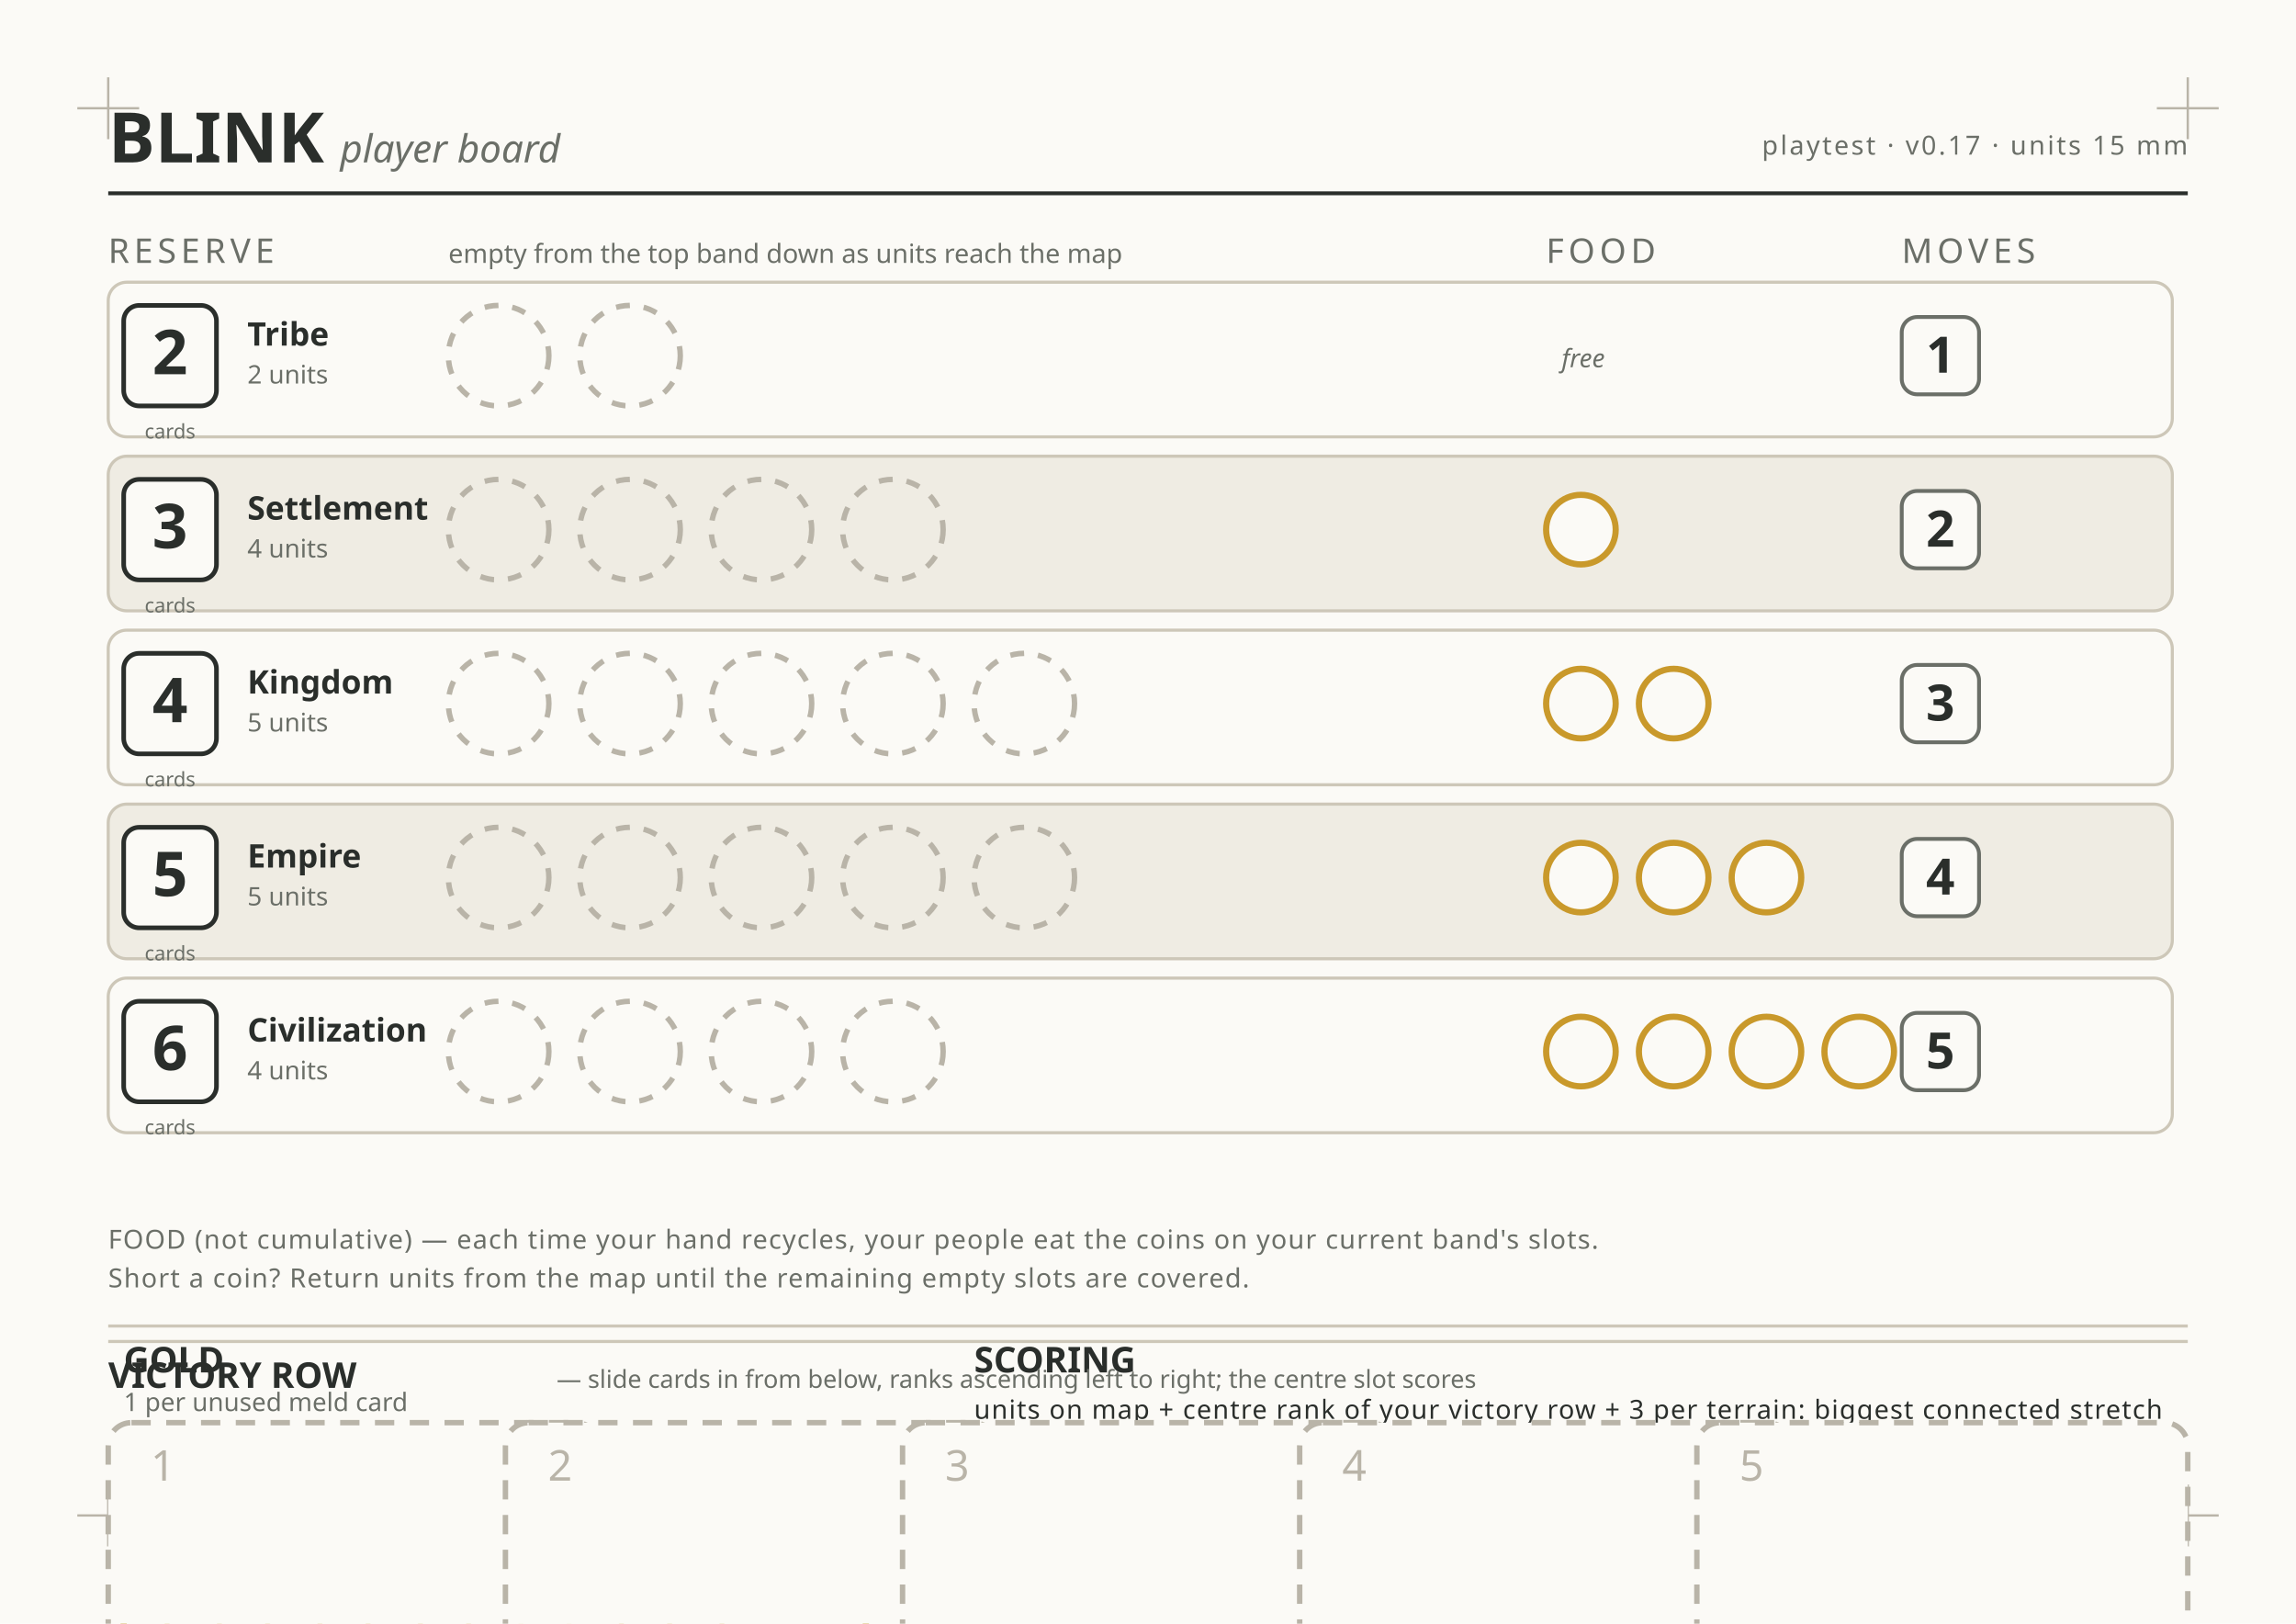
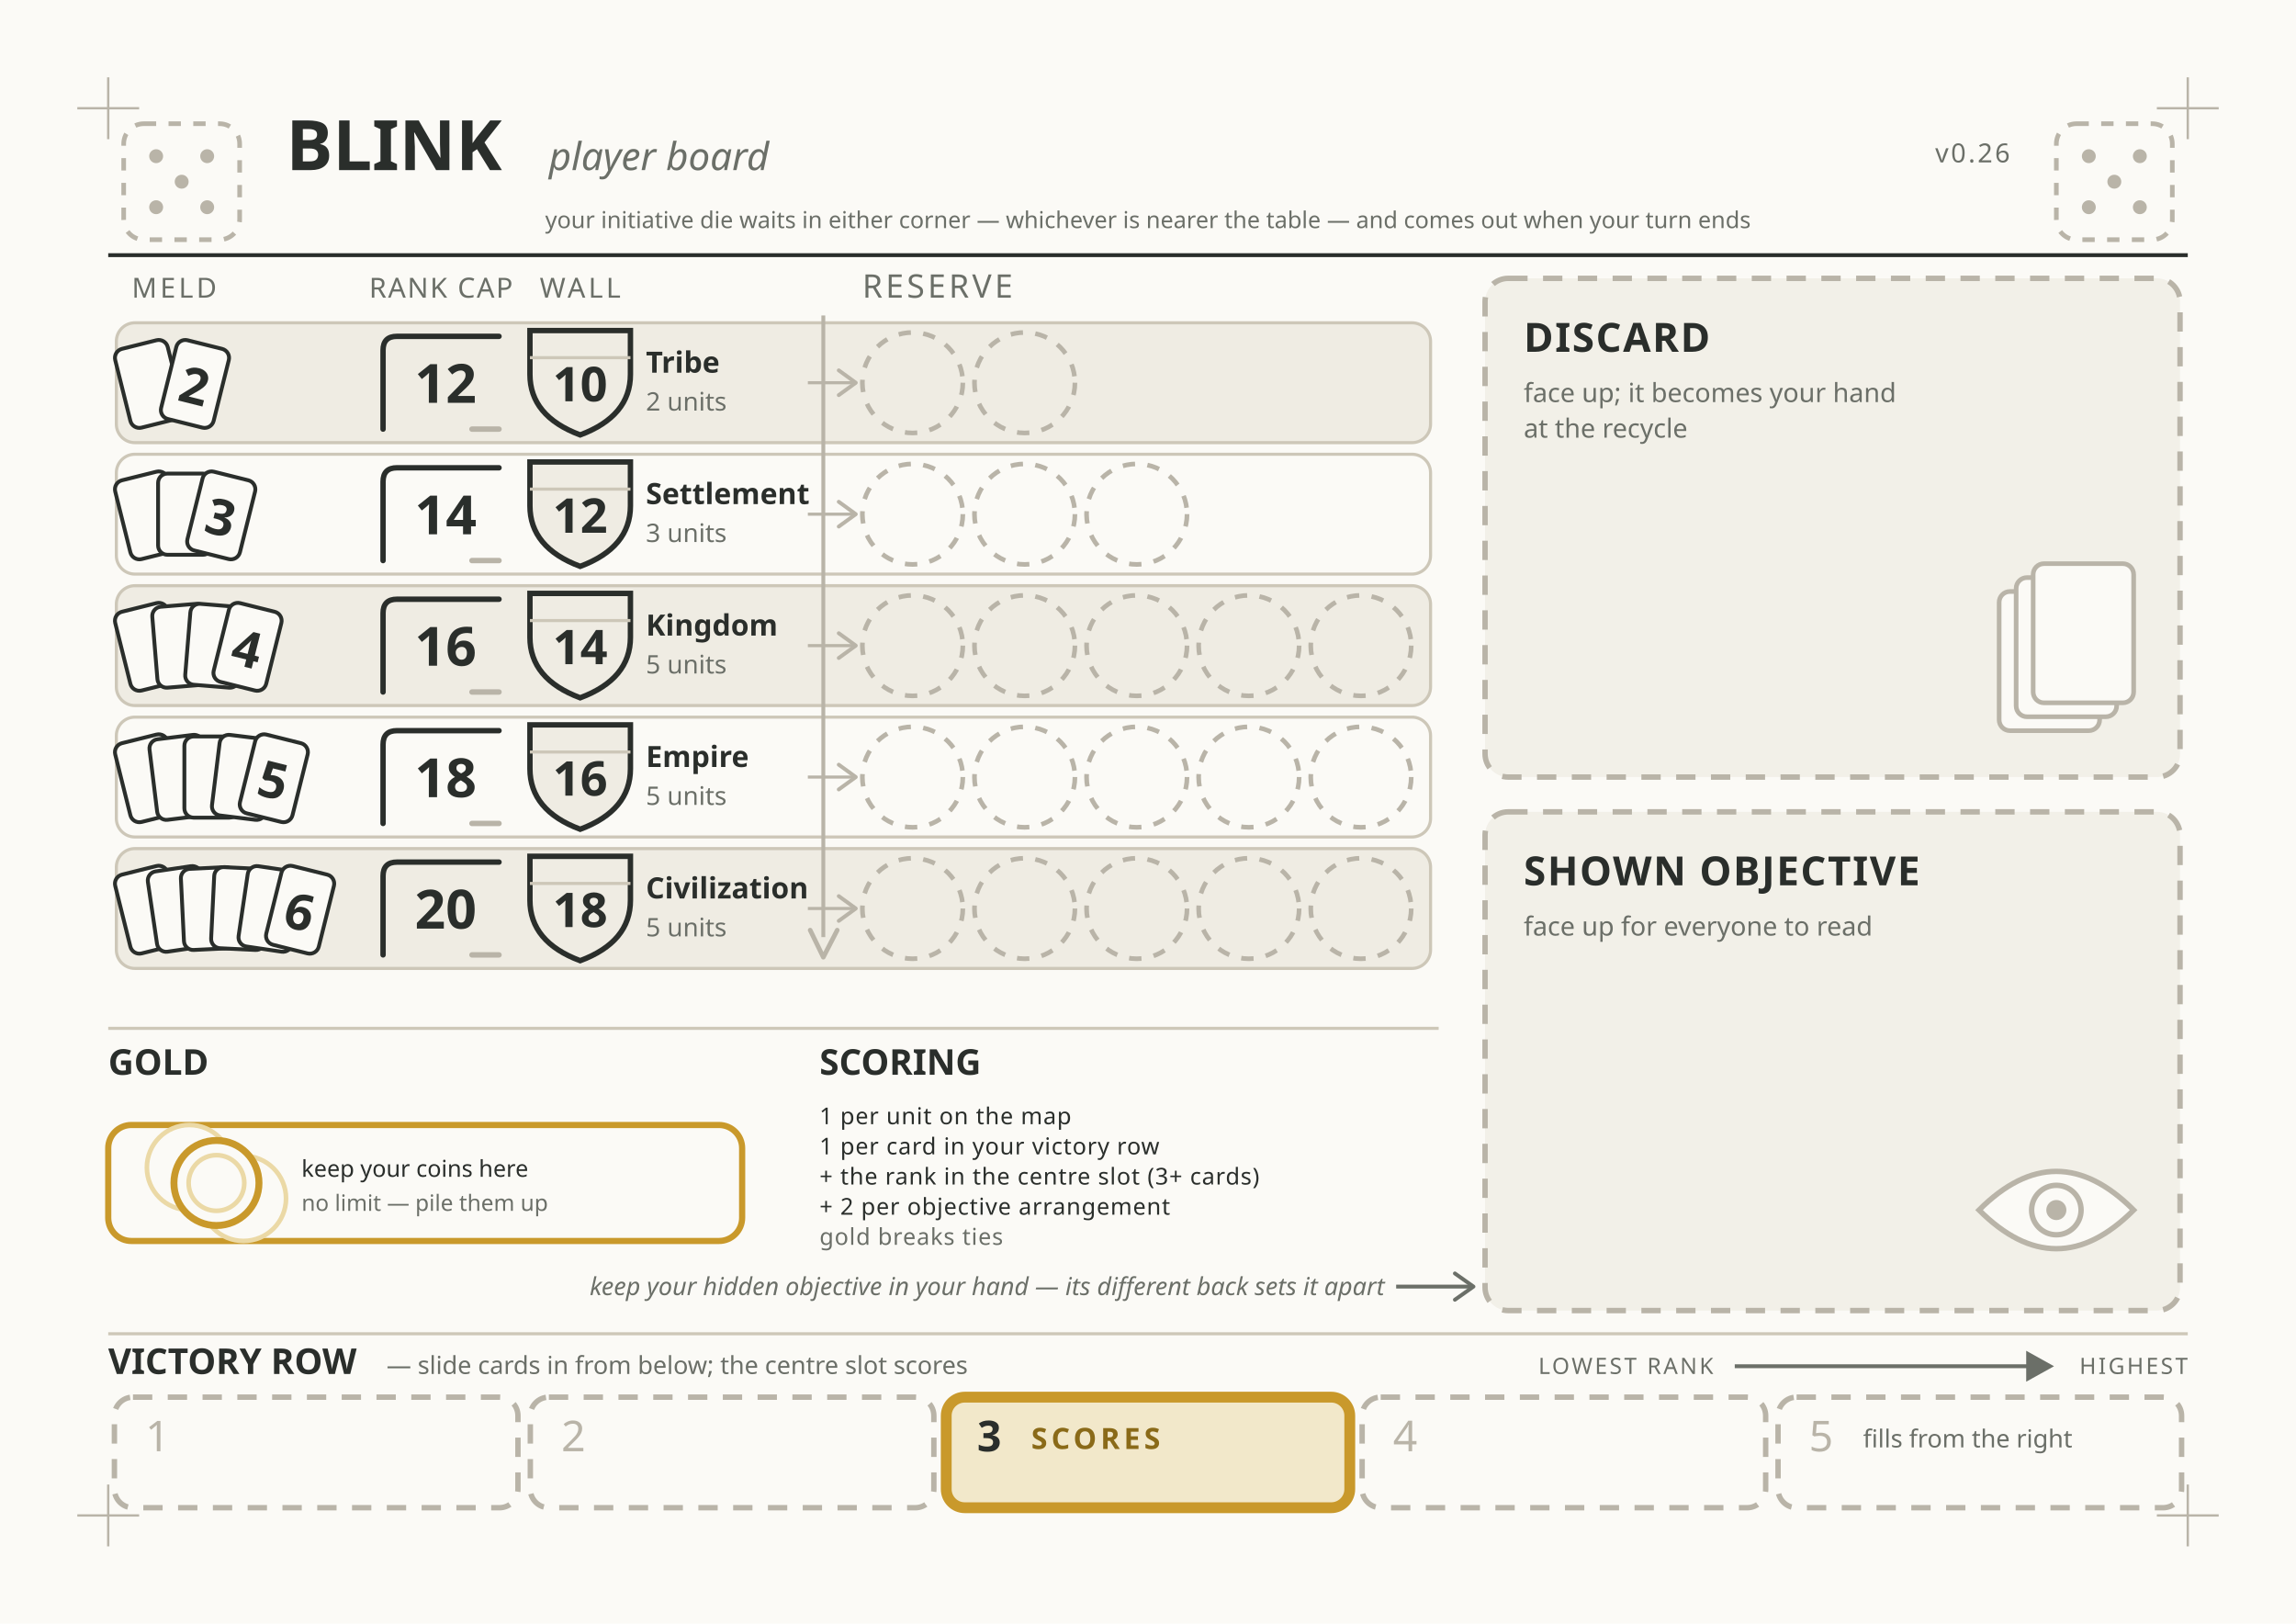
<svg xmlns="http://www.w3.org/2000/svg" width="297.0mm" height="210.0mm" viewBox="0 0 297.0 210.0">
-   <rect width="297.0" height="210.0" fill="#FBFAF6" />
+   <rect x="0" y="0" width="297.0" height="210.0" fill="#FBFAF6" />
  <path d="M10.0 14.0 h8 M14.0 10.0 v8" stroke="#B9B4A8" stroke-width="0.3" />
  <path d="M279.0 14.0 h8 M283.0 10.0 v8" stroke="#B9B4A8" stroke-width="0.3" />
  <path d="M10.0 196.0 h8 M14.0 192.0 v8" stroke="#B9B4A8" stroke-width="0.3" />
  <path d="M279.0 196.0 h8 M283.0 192.0 v8" stroke="#B9B4A8" stroke-width="0.3" />
-   <text x="14.00" y="21.00" font-family="IBM Plex Sans" font-size="9" fill="#2A2E2B" text-anchor="start" font-weight="600" letter-spacing="0" style="">BLINK</text>
-   <text x="44.00" y="21.00" font-family="IBM Plex Sans" font-size="5" fill="#6B6F68" text-anchor="start" font-weight="400" letter-spacing="0" style="font-style:italic">player board</text>
-   <text x="283.00" y="20.00" font-family="IBM Plex Mono" font-size="3.4" fill="#6B6F68" text-anchor="end" font-weight="400" letter-spacing="0.3" style="">playtest · v0.17 · units 15 mm</text>
-   <line x1="14.0" y1="25.0" x2="283.0" y2="25.0" stroke="#2A2E2B" stroke-width="0.5" />
-   <text x="14.00" y="34.00" font-family="IBM Plex Mono" font-size="4.4" fill="#6B6F68" text-anchor="start" font-weight="400" letter-spacing="0.6" style="">RESERVE</text>
-   <text x="58.00" y="34.00" font-family="IBM Plex Mono" font-size="3.4" fill="#6B6F68" text-anchor="start" font-weight="400" letter-spacing="0" style="">empty from the top band down as units reach the map</text>
-   <text x="200.00" y="34.00" font-family="IBM Plex Mono" font-size="4.4" fill="#6B6F68" text-anchor="start" font-weight="400" letter-spacing="0.6" style="">FOOD</text>
-   <text x="246.00" y="34.00" font-family="IBM Plex Mono" font-size="4.4" fill="#6B6F68" text-anchor="start" font-weight="400" letter-spacing="0.6" style="">MOVES</text>
-   <rect x="14.0" y="36.5" width="267.0" height="20.0" rx="2.4" fill="#FBFAF6" stroke="#CDC7B8" stroke-width="0.4" />
-   <rect x="16.0" y="39.5" width="12" height="13.0" rx="2" fill="#FBFAF6" stroke="#2A2E2B" stroke-width="0.6" />
-   <text x="22.00" y="48.40" font-family="IBM Plex Sans" font-size="8" fill="#2A2E2B" text-anchor="middle" font-weight="600" letter-spacing="0" style="">2</text>
-   <text x="22.00" y="56.70" font-family="IBM Plex Mono" font-size="2.6" fill="#6B6F68" text-anchor="middle" font-weight="400" letter-spacing="0" style="">cards</text>
-   <text x="32.00" y="44.70" font-family="IBM Plex Sans" font-size="4.2" fill="#2A2E2B" text-anchor="start" font-weight="600" letter-spacing="0" style="">Tribe</text>
-   <text x="32.00" y="49.60" font-family="IBM Plex Mono" font-size="3.3" fill="#6B6F68" text-anchor="start" font-weight="400" letter-spacing="0" style="">2 units</text>
-   <circle cx="64.50" cy="46.00" r="6.50" fill="none" stroke="#B9B4A8" stroke-width="0.7" stroke-dasharray="1.8 1.8" />
-   <circle cx="81.50" cy="46.00" r="6.50" fill="none" stroke="#B9B4A8" stroke-width="0.7" stroke-dasharray="1.8 1.8" />
-   <text x="202.00" y="47.50" font-family="IBM Plex Mono" font-size="3.3" fill="#6B6F68" text-anchor="start" font-weight="400" letter-spacing="0" style="font-style:italic">free</text>
-   <rect x="246.0" y="41.0" width="10" height="10.0" rx="2" fill="#FBFAF6" stroke="#6B6F68" stroke-width="0.5" />
-   <text x="251.00" y="48.20" font-family="IBM Plex Sans" font-size="6.5" fill="#2A2E2B" text-anchor="middle" font-weight="600" letter-spacing="0" style="">1</text>
-   <rect x="14.0" y="59.0" width="267.0" height="20.0" rx="2.4" fill="#EFECE3" stroke="#CDC7B8" stroke-width="0.4" />
-   <rect x="16.0" y="62.0" width="12" height="13.0" rx="2" fill="#FBFAF6" stroke="#2A2E2B" stroke-width="0.6" />
-   <text x="22.00" y="70.90" font-family="IBM Plex Sans" font-size="8" fill="#2A2E2B" text-anchor="middle" font-weight="600" letter-spacing="0" style="">3</text>
-   <text x="22.00" y="79.20" font-family="IBM Plex Mono" font-size="2.6" fill="#6B6F68" text-anchor="middle" font-weight="400" letter-spacing="0" style="">cards</text>
-   <text x="32.00" y="67.20" font-family="IBM Plex Sans" font-size="4.2" fill="#2A2E2B" text-anchor="start" font-weight="600" letter-spacing="0" style="">Settlement</text>
-   <text x="32.00" y="72.10" font-family="IBM Plex Mono" font-size="3.3" fill="#6B6F68" text-anchor="start" font-weight="400" letter-spacing="0" style="">4 units</text>
-   <circle cx="64.50" cy="68.50" r="6.50" fill="none" stroke="#B9B4A8" stroke-width="0.7" stroke-dasharray="1.8 1.8" />
-   <circle cx="81.50" cy="68.50" r="6.50" fill="none" stroke="#B9B4A8" stroke-width="0.7" stroke-dasharray="1.8 1.8" />
-   <circle cx="98.50" cy="68.50" r="6.50" fill="none" stroke="#B9B4A8" stroke-width="0.7" stroke-dasharray="1.8 1.8" />
-   <circle cx="115.50" cy="68.50" r="6.50" fill="none" stroke="#B9B4A8" stroke-width="0.7" stroke-dasharray="1.8 1.8" />
-   <circle cx="204.50" cy="68.50" r="4.50" fill="#FBFAF6" stroke="#C9992B" stroke-width="0.8" />
-   <rect x="246.0" y="63.5" width="10" height="10.0" rx="2" fill="#FBFAF6" stroke="#6B6F68" stroke-width="0.5" />
-   <text x="251.00" y="70.70" font-family="IBM Plex Sans" font-size="6.5" fill="#2A2E2B" text-anchor="middle" font-weight="600" letter-spacing="0" style="">2</text>
-   <rect x="14.0" y="81.5" width="267.0" height="20.0" rx="2.4" fill="#FBFAF6" stroke="#CDC7B8" stroke-width="0.4" />
-   <rect x="16.0" y="84.5" width="12" height="13.0" rx="2" fill="#FBFAF6" stroke="#2A2E2B" stroke-width="0.6" />
-   <text x="22.00" y="93.40" font-family="IBM Plex Sans" font-size="8" fill="#2A2E2B" text-anchor="middle" font-weight="600" letter-spacing="0" style="">4</text>
-   <text x="22.00" y="101.70" font-family="IBM Plex Mono" font-size="2.6" fill="#6B6F68" text-anchor="middle" font-weight="400" letter-spacing="0" style="">cards</text>
-   <text x="32.00" y="89.70" font-family="IBM Plex Sans" font-size="4.2" fill="#2A2E2B" text-anchor="start" font-weight="600" letter-spacing="0" style="">Kingdom</text>
-   <text x="32.00" y="94.60" font-family="IBM Plex Mono" font-size="3.3" fill="#6B6F68" text-anchor="start" font-weight="400" letter-spacing="0" style="">5 units</text>
-   <circle cx="64.50" cy="91.00" r="6.50" fill="none" stroke="#B9B4A8" stroke-width="0.7" stroke-dasharray="1.8 1.8" />
-   <circle cx="81.50" cy="91.00" r="6.50" fill="none" stroke="#B9B4A8" stroke-width="0.7" stroke-dasharray="1.8 1.8" />
-   <circle cx="98.50" cy="91.00" r="6.50" fill="none" stroke="#B9B4A8" stroke-width="0.7" stroke-dasharray="1.8 1.8" />
-   <circle cx="115.50" cy="91.00" r="6.50" fill="none" stroke="#B9B4A8" stroke-width="0.7" stroke-dasharray="1.8 1.8" />
-   <circle cx="132.50" cy="91.00" r="6.50" fill="none" stroke="#B9B4A8" stroke-width="0.7" stroke-dasharray="1.8 1.8" />
-   <circle cx="204.50" cy="91.00" r="4.50" fill="#FBFAF6" stroke="#C9992B" stroke-width="0.8" />
-   <circle cx="216.50" cy="91.00" r="4.50" fill="#FBFAF6" stroke="#C9992B" stroke-width="0.8" />
-   <rect x="246.0" y="86.0" width="10" height="10.0" rx="2" fill="#FBFAF6" stroke="#6B6F68" stroke-width="0.5" />
-   <text x="251.00" y="93.20" font-family="IBM Plex Sans" font-size="6.5" fill="#2A2E2B" text-anchor="middle" font-weight="600" letter-spacing="0" style="">3</text>
-   <rect x="14.0" y="104.0" width="267.0" height="20.0" rx="2.4" fill="#EFECE3" stroke="#CDC7B8" stroke-width="0.4" />
-   <rect x="16.0" y="107.0" width="12" height="13.0" rx="2" fill="#FBFAF6" stroke="#2A2E2B" stroke-width="0.6" />
-   <text x="22.00" y="115.90" font-family="IBM Plex Sans" font-size="8" fill="#2A2E2B" text-anchor="middle" font-weight="600" letter-spacing="0" style="">5</text>
-   <text x="22.00" y="124.20" font-family="IBM Plex Mono" font-size="2.6" fill="#6B6F68" text-anchor="middle" font-weight="400" letter-spacing="0" style="">cards</text>
-   <text x="32.00" y="112.20" font-family="IBM Plex Sans" font-size="4.2" fill="#2A2E2B" text-anchor="start" font-weight="600" letter-spacing="0" style="">Empire</text>
-   <text x="32.00" y="117.10" font-family="IBM Plex Mono" font-size="3.3" fill="#6B6F68" text-anchor="start" font-weight="400" letter-spacing="0" style="">5 units</text>
-   <circle cx="64.50" cy="113.50" r="6.50" fill="none" stroke="#B9B4A8" stroke-width="0.7" stroke-dasharray="1.8 1.8" />
-   <circle cx="81.50" cy="113.50" r="6.50" fill="none" stroke="#B9B4A8" stroke-width="0.7" stroke-dasharray="1.8 1.8" />
-   <circle cx="98.50" cy="113.50" r="6.50" fill="none" stroke="#B9B4A8" stroke-width="0.7" stroke-dasharray="1.8 1.8" />
-   <circle cx="115.50" cy="113.50" r="6.50" fill="none" stroke="#B9B4A8" stroke-width="0.7" stroke-dasharray="1.8 1.8" />
-   <circle cx="132.50" cy="113.50" r="6.50" fill="none" stroke="#B9B4A8" stroke-width="0.7" stroke-dasharray="1.8 1.8" />
-   <circle cx="204.50" cy="113.50" r="4.50" fill="#FBFAF6" stroke="#C9992B" stroke-width="0.8" />
-   <circle cx="216.50" cy="113.50" r="4.50" fill="#FBFAF6" stroke="#C9992B" stroke-width="0.8" />
-   <circle cx="228.50" cy="113.50" r="4.50" fill="#FBFAF6" stroke="#C9992B" stroke-width="0.8" />
-   <rect x="246.0" y="108.5" width="10" height="10.0" rx="2" fill="#FBFAF6" stroke="#6B6F68" stroke-width="0.5" />
-   <text x="251.00" y="115.70" font-family="IBM Plex Sans" font-size="6.5" fill="#2A2E2B" text-anchor="middle" font-weight="600" letter-spacing="0" style="">4</text>
-   <rect x="14.0" y="126.5" width="267.0" height="20.0" rx="2.4" fill="#FBFAF6" stroke="#CDC7B8" stroke-width="0.4" />
-   <rect x="16.0" y="129.5" width="12" height="13.0" rx="2" fill="#FBFAF6" stroke="#2A2E2B" stroke-width="0.6" />
-   <text x="22.00" y="138.40" font-family="IBM Plex Sans" font-size="8" fill="#2A2E2B" text-anchor="middle" font-weight="600" letter-spacing="0" style="">6</text>
-   <text x="22.00" y="146.70" font-family="IBM Plex Mono" font-size="2.6" fill="#6B6F68" text-anchor="middle" font-weight="400" letter-spacing="0" style="">cards</text>
-   <text x="32.00" y="134.70" font-family="IBM Plex Sans" font-size="4.2" fill="#2A2E2B" text-anchor="start" font-weight="600" letter-spacing="0" style="">Civilization</text>
-   <text x="32.00" y="139.60" font-family="IBM Plex Mono" font-size="3.3" fill="#6B6F68" text-anchor="start" font-weight="400" letter-spacing="0" style="">4 units</text>
-   <circle cx="64.50" cy="136.00" r="6.50" fill="none" stroke="#B9B4A8" stroke-width="0.7" stroke-dasharray="1.8 1.8" />
-   <circle cx="81.50" cy="136.00" r="6.50" fill="none" stroke="#B9B4A8" stroke-width="0.7" stroke-dasharray="1.8 1.8" />
-   <circle cx="98.50" cy="136.00" r="6.50" fill="none" stroke="#B9B4A8" stroke-width="0.7" stroke-dasharray="1.8 1.8" />
-   <circle cx="115.50" cy="136.00" r="6.50" fill="none" stroke="#B9B4A8" stroke-width="0.7" stroke-dasharray="1.8 1.8" />
-   <circle cx="204.50" cy="136.00" r="4.50" fill="#FBFAF6" stroke="#C9992B" stroke-width="0.8" />
-   <circle cx="216.50" cy="136.00" r="4.50" fill="#FBFAF6" stroke="#C9992B" stroke-width="0.8" />
-   <circle cx="228.50" cy="136.00" r="4.50" fill="#FBFAF6" stroke="#C9992B" stroke-width="0.8" />
-   <circle cx="240.50" cy="136.00" r="4.50" fill="#FBFAF6" stroke="#C9992B" stroke-width="0.8" />
-   <rect x="246.0" y="131.0" width="10" height="10.0" rx="2" fill="#FBFAF6" stroke="#6B6F68" stroke-width="0.5" />
-   <text x="251.00" y="138.20" font-family="IBM Plex Sans" font-size="6.5" fill="#2A2E2B" text-anchor="middle" font-weight="600" letter-spacing="0" style="">5</text>
-   <text x="14.00" y="161.50" font-family="IBM Plex Mono" font-size="3.4" fill="#6B6F68" text-anchor="start" font-weight="400" letter-spacing="0.15" style="">FOOD (not cumulative) — each time your hand recycles, your people eat the coins on your current band's slots.</text>
-   <text x="14.00" y="166.50" font-family="IBM Plex Mono" font-size="3.4" fill="#6B6F68" text-anchor="start" font-weight="400" letter-spacing="0.15" style="">Short a coin? Return units from the map until the remaining empty slots are covered.</text>
-   <line x1="14.0" y1="171.5" x2="283.0" y2="171.5" stroke="#CDC7B8" stroke-width="0.4" />
-   <text x="16.00" y="177.50" font-family="IBM Plex Sans" font-size="4.6" fill="#2A2E2B" text-anchor="start" font-weight="600" letter-spacing="0" style="">GOLD</text>
-   <text x="16.00" y="182.50" font-family="IBM Plex Mono" font-size="3.3" fill="#6B6F68" text-anchor="start" font-weight="400" letter-spacing="0" style="">1 per unused meld card</text>
-   <rect x="16.0" y="186.5" width="96" height="30" rx="3" fill="#FBFAF6" stroke="#C9992B" stroke-width="0.8" />
-   <circle cx="25.00" cy="195.50" r="4.2" fill="none" stroke="#EBD9A6" stroke-width="0.5" />
-   <circle cx="38.00" cy="195.50" r="4.2" fill="none" stroke="#EBD9A6" stroke-width="0.5" />
-   <circle cx="51.00" cy="195.50" r="4.2" fill="none" stroke="#EBD9A6" stroke-width="0.5" />
-   <circle cx="64.00" cy="195.50" r="4.2" fill="none" stroke="#EBD9A6" stroke-width="0.5" />
-   <circle cx="77.00" cy="195.50" r="4.2" fill="none" stroke="#EBD9A6" stroke-width="0.5" />
-   <circle cx="90.00" cy="195.50" r="4.2" fill="none" stroke="#EBD9A6" stroke-width="0.5" />
-   <circle cx="25.00" cy="207.50" r="4.2" fill="none" stroke="#EBD9A6" stroke-width="0.5" />
-   <circle cx="38.00" cy="207.50" r="4.2" fill="none" stroke="#EBD9A6" stroke-width="0.5" />
-   <circle cx="51.00" cy="207.50" r="4.2" fill="none" stroke="#EBD9A6" stroke-width="0.5" />
-   <circle cx="64.00" cy="207.50" r="4.2" fill="none" stroke="#EBD9A6" stroke-width="0.5" />
-   <circle cx="77.00" cy="207.50" r="4.2" fill="none" stroke="#EBD9A6" stroke-width="0.5" />
-   <circle cx="90.00" cy="207.50" r="4.2" fill="none" stroke="#EBD9A6" stroke-width="0.5" />
-   <text x="126.00" y="177.50" font-family="IBM Plex Sans" font-size="4.6" fill="#2A2E2B" text-anchor="start" font-weight="600" letter-spacing="0" style="">SCORING</text>
-   <text x="126.00" y="183.50" font-family="IBM Plex Mono" font-size="3.4" fill="#2A2E2B" text-anchor="start" font-weight="400" letter-spacing="0.15" style="">units on map  +  centre rank of your victory row  +  3 per terrain: biggest connected stretch</text>
-   <text x="126.00" y="189.00" font-family="IBM Plex Mono" font-size="3.2" fill="#6B6F68" text-anchor="start" font-weight="400" letter-spacing="0" style="">gold breaks ties · fewer than 3 cards in the row score 1 each</text>
-   <text x="14.00" y="179.50" font-family="IBM Plex Sans" font-size="4.6" fill="#2A2E2B" text-anchor="start" font-weight="600" letter-spacing="0" style="">VICTORY ROW</text>
-   <text x="72.00" y="179.50" font-family="IBM Plex Mono" font-size="3.2" fill="#6B6F68" text-anchor="start" font-weight="400" letter-spacing="0" style="">— slide cards in from below, ranks ascending left to right; the centre slot scores</text>
-   <clipPath id="sheet">
-     <rect x="0" y="0" width="297.0" height="210.0" />
-   </clipPath>
-   <g clip-path="url(#sheet)">
-     <rect x="14.00" y="184.0" width="63.5" height="88.9" rx="3" fill="#FBFAF6" stroke="#B9B4A8" stroke-width="0.7" stroke-dasharray="2.5 2" />
-     <text x="19.50" y="191.50" font-family="IBM Plex Sans" font-size="5.5" fill="#B9B4A8" text-anchor="start" font-weight="400" letter-spacing="0" style="">1</text>
-     <rect x="65.38" y="184.0" width="63.5" height="88.9" rx="3" fill="#FBFAF6" stroke="#B9B4A8" stroke-width="0.7" stroke-dasharray="2.5 2" />
-     <text x="70.88" y="191.50" font-family="IBM Plex Sans" font-size="5.5" fill="#B9B4A8" text-anchor="start" font-weight="400" letter-spacing="0" style="">2</text>
-     <rect x="116.75" y="184.0" width="63.5" height="88.9" rx="3" fill="#FBFAF6" stroke="#B9B4A8" stroke-width="0.7" stroke-dasharray="2.5 2" />
-     <text x="122.25" y="191.50" font-family="IBM Plex Sans" font-size="5.5" fill="#B9B4A8" text-anchor="start" font-weight="400" letter-spacing="0" style="">3</text>
-     <rect x="168.12" y="184.0" width="63.5" height="88.9" rx="3" fill="#FBFAF6" stroke="#B9B4A8" stroke-width="0.7" stroke-dasharray="2.5 2" />
-     <text x="173.62" y="191.50" font-family="IBM Plex Sans" font-size="5.5" fill="#B9B4A8" text-anchor="start" font-weight="400" letter-spacing="0" style="">4</text>
-     <rect x="219.50" y="184.0" width="63.5" height="88.9" rx="3" fill="#FBFAF6" stroke="#B9B4A8" stroke-width="0.7" stroke-dasharray="2.5 2" />
-     <text x="225.00" y="191.50" font-family="IBM Plex Sans" font-size="5.5" fill="#B9B4A8" text-anchor="start" font-weight="400" letter-spacing="0" style="">5</text>
-   </g>
-   <line x1="14.0" y1="173.5" x2="283.0" y2="173.5" stroke="#CDC7B8" stroke-width="0.4" />
+   <rect x="16.00" y="16.00" width="15.0" height="15.0" rx="2.6" fill="none" stroke="#B9B4A8" stroke-width="0.6" stroke-dasharray="1.6 1.6" />
+   <circle cx="20.20" cy="20.20" r="0.9" fill="#B9B4A8" />
+   <circle cx="26.80" cy="20.20" r="0.9" fill="#B9B4A8" />
+   <circle cx="23.50" cy="23.50" r="0.9" fill="#B9B4A8" />
+   <circle cx="20.20" cy="26.80" r="0.9" fill="#B9B4A8" />
+   <circle cx="26.80" cy="26.80" r="0.9" fill="#B9B4A8" />
+   <rect x="266.00" y="16.00" width="15.0" height="15.0" rx="2.6" fill="none" stroke="#B9B4A8" stroke-width="0.6" stroke-dasharray="1.6 1.6" />
+   <circle cx="270.20" cy="20.20" r="0.9" fill="#B9B4A8" />
+   <circle cx="276.80" cy="20.20" r="0.9" fill="#B9B4A8" />
+   <circle cx="273.50" cy="23.50" r="0.9" fill="#B9B4A8" />
+   <circle cx="270.20" cy="26.80" r="0.9" fill="#B9B4A8" />
+   <circle cx="276.80" cy="26.80" r="0.9" fill="#B9B4A8" />
+   <text x="37.00" y="22.00" font-family="IBM Plex Sans" font-size="9" fill="#2A2E2B" text-anchor="start" font-weight="600" letter-spacing="0" style="">BLINK</text>
+   <text x="71.00" y="22.00" font-family="IBM Plex Sans" font-size="5" fill="#6B6F68" text-anchor="start" font-weight="400" letter-spacing="0" style="font-style:italic">player board</text>
+   <text x="260.00" y="21.00" font-family="IBM Plex Mono" font-size="3.4" fill="#6B6F68" text-anchor="end" font-weight="400" letter-spacing="0.3" style="">v0.26</text>
+   <text x="148.50" y="29.50" font-family="IBM Plex Mono" font-size="3.0" fill="#6B6F68" text-anchor="middle" font-weight="400" letter-spacing="0" style="">your initiative die waits in either corner — whichever is nearer the table — and comes out when your turn ends</text>
+   <line x1="14.0" y1="33.0" x2="283.0" y2="33.0" stroke="#2A2E2B" stroke-width="0.5" />
+   <text x="17.05" y="38.50" font-family="IBM Plex Mono" font-size="3.6" fill="#6B6F68" text-anchor="start" font-weight="400" letter-spacing="0.4" style="">MELD</text>
+   <text x="57.05" y="38.50" font-family="IBM Plex Mono" font-size="3.6" fill="#6B6F68" text-anchor="middle" font-weight="400" letter-spacing="0.2" style="">RANK CAP</text>
+   <text x="75.05" y="38.50" font-family="IBM Plex Mono" font-size="3.6" fill="#6B6F68" text-anchor="middle" font-weight="400" letter-spacing="0.4" style="">WALL</text>
+   <text x="111.55" y="38.50" font-family="IBM Plex Mono" font-size="4.2" fill="#6B6F68" text-anchor="start" font-weight="400" letter-spacing="0.4" style="">RESERVE</text>
+   <rect x="15.05" y="41.75" width="170.00" height="15.5" rx="2.4" fill="#EFECE3" stroke="#CDC7B8" stroke-width="0.4" />
+   <g transform="rotate(-14.0 20.55 54.75)">
+     <rect x="17.05" y="44.25" width="7.0" height="10.5" rx="1.2" fill="#FBFAF6" stroke="#2A2E2B" stroke-width="0.5" />
+   </g>
+   <g transform="rotate(14.0 23.95 54.75)">
+     <rect x="20.45" y="44.25" width="7.0" height="10.5" rx="1.2" fill="#FBFAF6" stroke="#2A2E2B" stroke-width="0.5" />
+     <text x="23.95" y="52.10" font-family="IBM Plex Sans" font-size="6.5" fill="#2A2E2B" text-anchor="middle" font-weight="700" letter-spacing="0" style="">2</text>
+   </g>
+   <path d="M49.55 55.50 L49.55 45.30 Q49.55 43.50 51.35 43.50 L64.55 43.50" fill="none" stroke="#2A2E2B" stroke-width="0.7" stroke-linecap="round" />
+   <path d="M64.55 55.50 l-3.5 0" fill="none" stroke="#B9B4A8" stroke-width="0.7" stroke-linecap="round" />
+   <text x="57.65" y="52.10" font-family="IBM Plex Sans" font-size="7.0" fill="#2A2E2B" text-anchor="middle" font-weight="700" letter-spacing="0" style="">12</text>
+   <path d="M68.55 42.75 h13.00 v5.67 q0 5.40 -6.50 7.83 q-6.50 -2.43 -6.50 -7.83 Z" fill="#EFECE3" stroke="#2A2E2B" stroke-width="0.7" />
+   <path d="M68.55 46.26 h13.00" stroke="#CDC7B8" stroke-width="0.4" fill="none" />
+   <text x="75.05" y="51.90" font-family="IBM Plex Sans" font-size="6.2" fill="#2A2E2B" text-anchor="middle" font-weight="600" letter-spacing="0" style="">10</text>
+   <text x="83.55" y="48.20" font-family="IBM Plex Sans" font-size="3.8" fill="#2A2E2B" text-anchor="start" font-weight="600" letter-spacing="0" style="">Tribe</text>
+   <text x="83.55" y="53.10" font-family="IBM Plex Mono" font-size="3.3" fill="#6B6F68" text-anchor="start" font-weight="400" letter-spacing="0" style="">2 units</text>
+   <path d="M104.5 49.5 L110.8 49.5" fill="none" stroke="#B9B4A8" stroke-width="0.4" />
+   <path d="M108.5 47.9 l2.2 1.6 l-2.2 1.6" fill="none" stroke="#B9B4A8" stroke-width="0.5" stroke-linecap="round" stroke-linejoin="round" />
+   <circle cx="118.05" cy="49.50" r="6.50" fill="none" stroke="#B9B4A8" stroke-width="0.6" stroke-dasharray="1.6 1.6" />
+   <circle cx="132.55" cy="49.50" r="6.50" fill="none" stroke="#B9B4A8" stroke-width="0.6" stroke-dasharray="1.6 1.6" />
+   <rect x="15.05" y="58.75" width="170.00" height="15.5" rx="2.4" fill="#FBFAF6" stroke="#CDC7B8" stroke-width="0.4" />
+   <g transform="rotate(-14.0 20.55 71.75)">
+     <rect x="17.05" y="61.25" width="7.0" height="10.5" rx="1.2" fill="#FBFAF6" stroke="#2A2E2B" stroke-width="0.5" />
+   </g>
+   <g transform="rotate(0.0 23.95 71.75)">
+     <rect x="20.45" y="61.25" width="7.0" height="10.5" rx="1.2" fill="#FBFAF6" stroke="#2A2E2B" stroke-width="0.5" />
+   </g>
+   <g transform="rotate(14.0 27.35 71.75)">
+     <rect x="23.85" y="61.25" width="7.0" height="10.5" rx="1.2" fill="#FBFAF6" stroke="#2A2E2B" stroke-width="0.5" />
+     <text x="27.35" y="69.10" font-family="IBM Plex Sans" font-size="6.5" fill="#2A2E2B" text-anchor="middle" font-weight="700" letter-spacing="0" style="">3</text>
+   </g>
+   <path d="M49.55 72.50 L49.55 62.30 Q49.55 60.50 51.35 60.50 L64.55 60.50" fill="none" stroke="#2A2E2B" stroke-width="0.7" stroke-linecap="round" />
+   <path d="M64.55 72.50 l-3.5 0" fill="none" stroke="#B9B4A8" stroke-width="0.7" stroke-linecap="round" />
+   <text x="57.65" y="69.10" font-family="IBM Plex Sans" font-size="7.0" fill="#2A2E2B" text-anchor="middle" font-weight="700" letter-spacing="0" style="">14</text>
+   <path d="M68.55 59.75 h13.00 v5.67 q0 5.40 -6.50 7.83 q-6.50 -2.43 -6.50 -7.83 Z" fill="#EFECE3" stroke="#2A2E2B" stroke-width="0.7" />
+   <path d="M68.55 63.26 h13.00" stroke="#CDC7B8" stroke-width="0.4" fill="none" />
+   <text x="75.05" y="68.90" font-family="IBM Plex Sans" font-size="6.2" fill="#2A2E2B" text-anchor="middle" font-weight="600" letter-spacing="0" style="">12</text>
+   <text x="83.55" y="65.20" font-family="IBM Plex Sans" font-size="3.8" fill="#2A2E2B" text-anchor="start" font-weight="600" letter-spacing="0" style="">Settlement</text>
+   <text x="83.55" y="70.10" font-family="IBM Plex Mono" font-size="3.3" fill="#6B6F68" text-anchor="start" font-weight="400" letter-spacing="0" style="">3 units</text>
+   <path d="M104.5 66.5 L110.8 66.5" fill="none" stroke="#B9B4A8" stroke-width="0.4" />
+   <path d="M108.5 64.9 l2.2 1.6 l-2.2 1.6" fill="none" stroke="#B9B4A8" stroke-width="0.5" stroke-linecap="round" stroke-linejoin="round" />
+   <circle cx="118.05" cy="66.50" r="6.50" fill="none" stroke="#B9B4A8" stroke-width="0.6" stroke-dasharray="1.6 1.6" />
+   <circle cx="132.55" cy="66.50" r="6.50" fill="none" stroke="#B9B4A8" stroke-width="0.6" stroke-dasharray="1.6 1.6" />
+   <circle cx="147.05" cy="66.50" r="6.50" fill="none" stroke="#B9B4A8" stroke-width="0.6" stroke-dasharray="1.6 1.6" />
+   <rect x="15.05" y="75.75" width="170.00" height="15.5" rx="2.4" fill="#EFECE3" stroke="#CDC7B8" stroke-width="0.4" />
+   <g transform="rotate(-14.0 20.55 88.75)">
+     <rect x="17.05" y="78.25" width="7.0" height="10.5" rx="1.2" fill="#FBFAF6" stroke="#2A2E2B" stroke-width="0.5" />
+   </g>
+   <g transform="rotate(-4.7 23.95 88.75)">
+     <rect x="20.45" y="78.25" width="7.0" height="10.5" rx="1.2" fill="#FBFAF6" stroke="#2A2E2B" stroke-width="0.5" />
+   </g>
+   <g transform="rotate(4.7 27.35 88.75)">
+     <rect x="23.85" y="78.25" width="7.0" height="10.5" rx="1.2" fill="#FBFAF6" stroke="#2A2E2B" stroke-width="0.5" />
+   </g>
+   <g transform="rotate(14.0 30.75 88.75)">
+     <rect x="27.25" y="78.25" width="7.0" height="10.5" rx="1.2" fill="#FBFAF6" stroke="#2A2E2B" stroke-width="0.5" />
+     <text x="30.75" y="86.10" font-family="IBM Plex Sans" font-size="6.5" fill="#2A2E2B" text-anchor="middle" font-weight="700" letter-spacing="0" style="">4</text>
+   </g>
+   <path d="M49.55 89.50 L49.55 79.30 Q49.55 77.50 51.35 77.50 L64.55 77.50" fill="none" stroke="#2A2E2B" stroke-width="0.7" stroke-linecap="round" />
+   <path d="M64.55 89.50 l-3.5 0" fill="none" stroke="#B9B4A8" stroke-width="0.7" stroke-linecap="round" />
+   <text x="57.65" y="86.10" font-family="IBM Plex Sans" font-size="7.0" fill="#2A2E2B" text-anchor="middle" font-weight="700" letter-spacing="0" style="">16</text>
+   <path d="M68.55 76.75 h13.00 v5.67 q0 5.40 -6.50 7.83 q-6.50 -2.43 -6.50 -7.83 Z" fill="#EFECE3" stroke="#2A2E2B" stroke-width="0.7" />
+   <path d="M68.55 80.26 h13.00" stroke="#CDC7B8" stroke-width="0.4" fill="none" />
+   <text x="75.05" y="85.90" font-family="IBM Plex Sans" font-size="6.2" fill="#2A2E2B" text-anchor="middle" font-weight="600" letter-spacing="0" style="">14</text>
+   <text x="83.55" y="82.20" font-family="IBM Plex Sans" font-size="3.8" fill="#2A2E2B" text-anchor="start" font-weight="600" letter-spacing="0" style="">Kingdom</text>
+   <text x="83.55" y="87.10" font-family="IBM Plex Mono" font-size="3.3" fill="#6B6F68" text-anchor="start" font-weight="400" letter-spacing="0" style="">5 units</text>
+   <path d="M104.5 83.5 L110.8 83.5" fill="none" stroke="#B9B4A8" stroke-width="0.4" />
+   <path d="M108.5 81.9 l2.2 1.6 l-2.2 1.6" fill="none" stroke="#B9B4A8" stroke-width="0.5" stroke-linecap="round" stroke-linejoin="round" />
+   <circle cx="118.05" cy="83.50" r="6.50" fill="none" stroke="#B9B4A8" stroke-width="0.6" stroke-dasharray="1.6 1.6" />
+   <circle cx="132.55" cy="83.50" r="6.50" fill="none" stroke="#B9B4A8" stroke-width="0.6" stroke-dasharray="1.6 1.6" />
+   <circle cx="147.05" cy="83.50" r="6.50" fill="none" stroke="#B9B4A8" stroke-width="0.6" stroke-dasharray="1.6 1.6" />
+   <circle cx="161.55" cy="83.50" r="6.50" fill="none" stroke="#B9B4A8" stroke-width="0.6" stroke-dasharray="1.6 1.6" />
+   <circle cx="176.05" cy="83.50" r="6.50" fill="none" stroke="#B9B4A8" stroke-width="0.6" stroke-dasharray="1.6 1.6" />
+   <rect x="15.05" y="92.75" width="170.00" height="15.5" rx="2.4" fill="#FBFAF6" stroke="#CDC7B8" stroke-width="0.4" />
+   <g transform="rotate(-14.0 20.55 105.75)">
+     <rect x="17.05" y="95.25" width="7.0" height="10.5" rx="1.2" fill="#FBFAF6" stroke="#2A2E2B" stroke-width="0.5" />
+   </g>
+   <g transform="rotate(-7.0 23.95 105.75)">
+     <rect x="20.45" y="95.25" width="7.0" height="10.5" rx="1.2" fill="#FBFAF6" stroke="#2A2E2B" stroke-width="0.5" />
+   </g>
+   <g transform="rotate(0.0 27.35 105.75)">
+     <rect x="23.85" y="95.25" width="7.0" height="10.5" rx="1.2" fill="#FBFAF6" stroke="#2A2E2B" stroke-width="0.5" />
+   </g>
+   <g transform="rotate(7.0 30.75 105.75)">
+     <rect x="27.25" y="95.25" width="7.0" height="10.5" rx="1.2" fill="#FBFAF6" stroke="#2A2E2B" stroke-width="0.5" />
+   </g>
+   <g transform="rotate(14.0 34.15 105.75)">
+     <rect x="30.65" y="95.25" width="7.0" height="10.5" rx="1.2" fill="#FBFAF6" stroke="#2A2E2B" stroke-width="0.5" />
+     <text x="34.15" y="103.10" font-family="IBM Plex Sans" font-size="6.5" fill="#2A2E2B" text-anchor="middle" font-weight="700" letter-spacing="0" style="">5</text>
+   </g>
+   <path d="M49.55 106.50 L49.55 96.30 Q49.55 94.50 51.35 94.50 L64.55 94.50" fill="none" stroke="#2A2E2B" stroke-width="0.7" stroke-linecap="round" />
+   <path d="M64.55 106.50 l-3.5 0" fill="none" stroke="#B9B4A8" stroke-width="0.7" stroke-linecap="round" />
+   <text x="57.65" y="103.10" font-family="IBM Plex Sans" font-size="7.0" fill="#2A2E2B" text-anchor="middle" font-weight="700" letter-spacing="0" style="">18</text>
+   <path d="M68.55 93.75 h13.00 v5.67 q0 5.40 -6.50 7.83 q-6.50 -2.43 -6.50 -7.83 Z" fill="#EFECE3" stroke="#2A2E2B" stroke-width="0.7" />
+   <path d="M68.55 97.26 h13.00" stroke="#CDC7B8" stroke-width="0.4" fill="none" />
+   <text x="75.05" y="102.90" font-family="IBM Plex Sans" font-size="6.2" fill="#2A2E2B" text-anchor="middle" font-weight="600" letter-spacing="0" style="">16</text>
+   <text x="83.55" y="99.20" font-family="IBM Plex Sans" font-size="3.8" fill="#2A2E2B" text-anchor="start" font-weight="600" letter-spacing="0" style="">Empire</text>
+   <text x="83.55" y="104.10" font-family="IBM Plex Mono" font-size="3.3" fill="#6B6F68" text-anchor="start" font-weight="400" letter-spacing="0" style="">5 units</text>
+   <path d="M104.5 100.5 L110.8 100.5" fill="none" stroke="#B9B4A8" stroke-width="0.4" />
+   <path d="M108.5 98.9 l2.2 1.6 l-2.2 1.6" fill="none" stroke="#B9B4A8" stroke-width="0.5" stroke-linecap="round" stroke-linejoin="round" />
+   <circle cx="118.05" cy="100.50" r="6.50" fill="none" stroke="#B9B4A8" stroke-width="0.6" stroke-dasharray="1.6 1.6" />
+   <circle cx="132.55" cy="100.50" r="6.50" fill="none" stroke="#B9B4A8" stroke-width="0.6" stroke-dasharray="1.6 1.6" />
+   <circle cx="147.05" cy="100.50" r="6.50" fill="none" stroke="#B9B4A8" stroke-width="0.6" stroke-dasharray="1.6 1.6" />
+   <circle cx="161.55" cy="100.50" r="6.50" fill="none" stroke="#B9B4A8" stroke-width="0.6" stroke-dasharray="1.6 1.6" />
+   <circle cx="176.05" cy="100.50" r="6.50" fill="none" stroke="#B9B4A8" stroke-width="0.6" stroke-dasharray="1.6 1.6" />
+   <rect x="15.05" y="109.75" width="170.00" height="15.5" rx="2.4" fill="#EFECE3" stroke="#CDC7B8" stroke-width="0.4" />
+   <g transform="rotate(-14.0 20.55 122.75)">
+     <rect x="17.05" y="112.25" width="7.0" height="10.5" rx="1.2" fill="#FBFAF6" stroke="#2A2E2B" stroke-width="0.5" />
+   </g>
+   <g transform="rotate(-8.4 23.95 122.75)">
+     <rect x="20.45" y="112.25" width="7.0" height="10.5" rx="1.2" fill="#FBFAF6" stroke="#2A2E2B" stroke-width="0.5" />
+   </g>
+   <g transform="rotate(-2.8 27.35 122.75)">
+     <rect x="23.85" y="112.25" width="7.0" height="10.5" rx="1.2" fill="#FBFAF6" stroke="#2A2E2B" stroke-width="0.5" />
+   </g>
+   <g transform="rotate(2.8 30.75 122.75)">
+     <rect x="27.25" y="112.25" width="7.0" height="10.5" rx="1.2" fill="#FBFAF6" stroke="#2A2E2B" stroke-width="0.5" />
+   </g>
+   <g transform="rotate(8.4 34.15 122.75)">
+     <rect x="30.65" y="112.25" width="7.0" height="10.5" rx="1.2" fill="#FBFAF6" stroke="#2A2E2B" stroke-width="0.5" />
+   </g>
+   <g transform="rotate(14.0 37.55 122.75)">
+     <rect x="34.05" y="112.25" width="7.0" height="10.5" rx="1.2" fill="#FBFAF6" stroke="#2A2E2B" stroke-width="0.5" />
+     <text x="37.55" y="120.10" font-family="IBM Plex Sans" font-size="6.5" fill="#2A2E2B" text-anchor="middle" font-weight="700" letter-spacing="0" style="">6</text>
+   </g>
+   <path d="M49.55 123.50 L49.55 113.30 Q49.55 111.50 51.35 111.50 L64.55 111.50" fill="none" stroke="#2A2E2B" stroke-width="0.7" stroke-linecap="round" />
+   <path d="M64.55 123.50 l-3.5 0" fill="none" stroke="#B9B4A8" stroke-width="0.7" stroke-linecap="round" />
+   <text x="57.65" y="120.10" font-family="IBM Plex Sans" font-size="7.0" fill="#2A2E2B" text-anchor="middle" font-weight="700" letter-spacing="0" style="">20</text>
+   <path d="M68.55 110.75 h13.00 v5.67 q0 5.40 -6.50 7.83 q-6.50 -2.43 -6.50 -7.83 Z" fill="#EFECE3" stroke="#2A2E2B" stroke-width="0.7" />
+   <path d="M68.55 114.26 h13.00" stroke="#CDC7B8" stroke-width="0.4" fill="none" />
+   <text x="75.05" y="119.90" font-family="IBM Plex Sans" font-size="6.2" fill="#2A2E2B" text-anchor="middle" font-weight="600" letter-spacing="0" style="">18</text>
+   <text x="83.55" y="116.20" font-family="IBM Plex Sans" font-size="3.8" fill="#2A2E2B" text-anchor="start" font-weight="600" letter-spacing="0" style="">Civilization</text>
+   <text x="83.55" y="121.10" font-family="IBM Plex Mono" font-size="3.3" fill="#6B6F68" text-anchor="start" font-weight="400" letter-spacing="0" style="">5 units</text>
+   <path d="M104.5 117.5 L110.8 117.5" fill="none" stroke="#B9B4A8" stroke-width="0.4" />
+   <path d="M108.5 115.9 l2.2 1.6 l-2.2 1.6" fill="none" stroke="#B9B4A8" stroke-width="0.5" stroke-linecap="round" stroke-linejoin="round" />
+   <circle cx="118.05" cy="117.50" r="6.50" fill="none" stroke="#B9B4A8" stroke-width="0.6" stroke-dasharray="1.6 1.6" />
+   <circle cx="132.55" cy="117.50" r="6.50" fill="none" stroke="#B9B4A8" stroke-width="0.6" stroke-dasharray="1.6 1.6" />
+   <circle cx="147.05" cy="117.50" r="6.50" fill="none" stroke="#B9B4A8" stroke-width="0.6" stroke-dasharray="1.6 1.6" />
+   <circle cx="161.55" cy="117.50" r="6.50" fill="none" stroke="#B9B4A8" stroke-width="0.6" stroke-dasharray="1.6 1.6" />
+   <circle cx="176.05" cy="117.50" r="6.50" fill="none" stroke="#B9B4A8" stroke-width="0.6" stroke-dasharray="1.6 1.6" />
+   <path d="M106.5 40.8 L106.5 121.2" fill="none" stroke="#B9B4A8" stroke-width="0.5" />
+   <path d="M104.8 120.3 L106.5 123.8 L108.3 120.3" fill="none" stroke="#B9B4A8" stroke-width="0.6" stroke-linecap="round" stroke-linejoin="round" />
+   <line x1="14.0" y1="133.0" x2="186.10" y2="133.0" stroke="#CDC7B8" stroke-width="0.4" />
+   <text x="14.00" y="139.00" font-family="IBM Plex Sans" font-size="4.6" fill="#2A2E2B" text-anchor="start" font-weight="600" letter-spacing="0" style="">GOLD</text>
+   <rect x="14.0" y="145.5" width="82" height="15" rx="3" fill="#FBFAF6" stroke="#C9992B" stroke-width="0.8" />
+   <circle cx="24.50" cy="151.00" r="5.5" fill="#FBFAF6" stroke="#EBD9A6" stroke-width="0.6" />
+   <circle cx="31.50" cy="155.00" r="5.5" fill="#FBFAF6" stroke="#EBD9A6" stroke-width="0.6" />
+   <circle cx="28.00" cy="153.00" r="5.5" fill="#FBFAF6" stroke="#C9992B" stroke-width="0.9" />
+   <circle cx="28.00" cy="153.00" r="3.6" fill="none" stroke="#EBD9A6" stroke-width="0.6" />
+   <text x="39.00" y="152.20" font-family="IBM Plex Mono" font-size="3.0" fill="#2A2E2B" text-anchor="start" font-weight="400" letter-spacing="0" style="">keep your coins here</text>
+   <text x="39.00" y="156.60" font-family="IBM Plex Mono" font-size="2.9" fill="#6B6F68" text-anchor="start" font-weight="400" letter-spacing="0" style="">no limit — pile them up</text>
+   <text x="106.00" y="139.00" font-family="IBM Plex Sans" font-size="4.6" fill="#2A2E2B" text-anchor="start" font-weight="600" letter-spacing="0" style="">SCORING</text>
+   <text x="106.00" y="145.40" font-family="IBM Plex Mono" font-size="3.0" fill="#2A2E2B" text-anchor="start" font-weight="400" letter-spacing="0.1" style="">1  per unit on the map</text>
+   <text x="106.00" y="149.30" font-family="IBM Plex Mono" font-size="3.0" fill="#2A2E2B" text-anchor="start" font-weight="400" letter-spacing="0.1" style="">1  per card in your victory row</text>
+   <text x="106.00" y="153.20" font-family="IBM Plex Mono" font-size="3.0" fill="#2A2E2B" text-anchor="start" font-weight="400" letter-spacing="0.1" style="">+  the rank in the centre slot (3+ cards)</text>
+   <text x="106.00" y="157.10" font-family="IBM Plex Mono" font-size="3.0" fill="#2A2E2B" text-anchor="start" font-weight="400" letter-spacing="0.1" style="">+  2 per objective arrangement</text>
+   <text x="106.00" y="161.00" font-family="IBM Plex Mono" font-size="3.0" fill="#6B6F68" text-anchor="start" font-weight="400" letter-spacing="0.1" style="">gold breaks ties</text>
+   <rect x="192.10" y="36.00" width="89.90" height="64.50" rx="3" fill="#EFECE3" fill-opacity="0.7" stroke="#B9B4A8" stroke-width="0.7" stroke-dasharray="2.5 2" />
+   <text x="197.10" y="45.50" font-family="IBM Plex Sans" font-size="5.2" fill="#2A2E2B" text-anchor="start" font-weight="600" letter-spacing="0.2" style="">DISCARD</text>
+   <text x="197.10" y="52.00" font-family="IBM Plex Mono" font-size="3.4" fill="#6B6F68" text-anchor="start" font-weight="400" letter-spacing="0" style="">face up; it becomes your hand</text>
+   <text x="197.10" y="56.60" font-family="IBM Plex Mono" font-size="3.4" fill="#6B6F68" text-anchor="start" font-weight="400" letter-spacing="0" style="">at the recycle</text>
+   <rect x="258.60" y="76.50" width="13.0" height="18.0" rx="1.4" fill="#FBFAF6" stroke="#B9B4A8" stroke-width="0.6" />
+   <rect x="260.80" y="74.70" width="13.0" height="18.0" rx="1.4" fill="#FBFAF6" stroke="#B9B4A8" stroke-width="0.6" />
+   <rect x="263.00" y="72.90" width="13.0" height="18.0" rx="1.4" fill="#FBFAF6" stroke="#B9B4A8" stroke-width="0.6" />
+   <rect x="192.10" y="105.00" width="89.90" height="64.50" rx="3" fill="#EFECE3" fill-opacity="0.7" stroke="#B9B4A8" stroke-width="0.7" stroke-dasharray="2.5 2" />
+   <text x="197.10" y="114.50" font-family="IBM Plex Sans" font-size="5.2" fill="#2A2E2B" text-anchor="start" font-weight="600" letter-spacing="0.2" style="">SHOWN OBJECTIVE</text>
+   <text x="197.10" y="121.00" font-family="IBM Plex Mono" font-size="3.4" fill="#6B6F68" text-anchor="start" font-weight="400" letter-spacing="0" style="">face up for everyone to read</text>
+   <path d="M256.00 156.50 Q266.00 146.50 276.00 156.50 Q266.00 166.50 256.00 156.50 Z" fill="#FBFAF6" stroke="#B9B4A8" stroke-width="0.7" />
+   <circle cx="266.00" cy="156.50" r="3.2" fill="none" stroke="#B9B4A8" stroke-width="0.7" />
+   <circle cx="266.00" cy="156.50" r="1.3" fill="#B9B4A8" />
+   <text x="179.10" y="167.50" font-family="IBM Plex Mono" font-size="3.2" fill="#6B6F68" text-anchor="end" font-weight="400" letter-spacing="0" style="font-style:italic">keep your hidden objective in your hand — its different back sets it apart</text>
+   <path d="M180.60 166.40 L190.30 166.40" stroke="#6B6F68" stroke-width="0.5" />
+   <path d="M188.20 164.70 L190.60 166.40 L188.20 168.10" fill="none" stroke="#6B6F68" stroke-width="0.5" stroke-linecap="round" stroke-linejoin="round" />
+   <text x="14.00" y="177.70" font-family="IBM Plex Sans" font-size="4.6" fill="#2A2E2B" text-anchor="start" font-weight="600" letter-spacing="0" style="">VICTORY ROW</text>
+   <text x="50.00" y="177.70" font-family="IBM Plex Mono" font-size="3.2" fill="#6B6F68" text-anchor="start" font-weight="400" letter-spacing="0" style="">— slide cards in from below; the centre slot scores</text>
+   <text x="199.00" y="177.70" font-family="IBM Plex Mono" font-size="2.9" fill="#6B6F68" text-anchor="start" font-weight="400" letter-spacing="0.3" style="">LOWEST RANK</text>
+   <line x1="224.4" y1="176.7" x2="262.3" y2="176.7" stroke="#6B6F68" stroke-width="0.5" />
+   <path d="M262.1 174.7 L265.7 176.7 L262.1 178.7 Z" fill="#6B6F68" />
+   <text x="283.00" y="177.70" font-family="IBM Plex Mono" font-size="2.9" fill="#6B6F68" text-anchor="end" font-weight="400" letter-spacing="0.3" style="">HIGHEST</text>
+   <rect x="14.80" y="180.70" width="52.20" height="14.30" rx="2.4" fill="#FBFAF6" stroke="#B9B4A8" stroke-width="0.7" stroke-dasharray="2.5 2" />
+   <text x="18.80" y="187.70" font-family="IBM Plex Sans" font-size="5.5" fill="#B9B4A8" text-anchor="start" font-weight="400" letter-spacing="0" style="">1</text>
+   <rect x="68.60" y="180.70" width="52.20" height="14.30" rx="2.4" fill="#FBFAF6" stroke="#B9B4A8" stroke-width="0.7" stroke-dasharray="2.5 2" />
+   <text x="72.60" y="187.70" font-family="IBM Plex Sans" font-size="5.5" fill="#B9B4A8" text-anchor="start" font-weight="400" letter-spacing="0" style="">2</text>
+   <rect x="122.40" y="180.70" width="52.20" height="14.30" rx="2.4" fill="#EBD9A6" fill-opacity="0.55" stroke="#C9992B" stroke-width="1.4" />
+   <text x="126.40" y="187.70" font-family="IBM Plex Sans" font-size="5.5" fill="#2A2E2B" text-anchor="start" font-weight="600" letter-spacing="0" style="">3</text>
+   <text x="133.40" y="187.40" font-family="IBM Plex Mono" font-size="3.8" fill="#8A6A18" text-anchor="start" font-weight="600" letter-spacing="0.5" style="">SCORES</text>
+   <rect x="176.20" y="180.70" width="52.20" height="14.30" rx="2.4" fill="#FBFAF6" stroke="#B9B4A8" stroke-width="0.7" stroke-dasharray="2.5 2" />
+   <text x="180.20" y="187.70" font-family="IBM Plex Sans" font-size="5.5" fill="#B9B4A8" text-anchor="start" font-weight="400" letter-spacing="0" style="">4</text>
+   <rect x="230.00" y="180.70" width="52.20" height="14.30" rx="2.4" fill="#FBFAF6" stroke="#B9B4A8" stroke-width="0.7" stroke-dasharray="2.5 2" />
+   <text x="234.00" y="187.70" font-family="IBM Plex Sans" font-size="5.5" fill="#B9B4A8" text-anchor="start" font-weight="400" letter-spacing="0" style="">5</text>
+   <text x="241.00" y="187.20" font-family="IBM Plex Mono" font-size="3.2" fill="#6B6F68" text-anchor="start" font-weight="400" letter-spacing="0" style="">fills from the right</text>
+   <line x1="14.0" y1="172.50" x2="283.0" y2="172.50" stroke="#CDC7B8" stroke-width="0.4" />
</svg>
